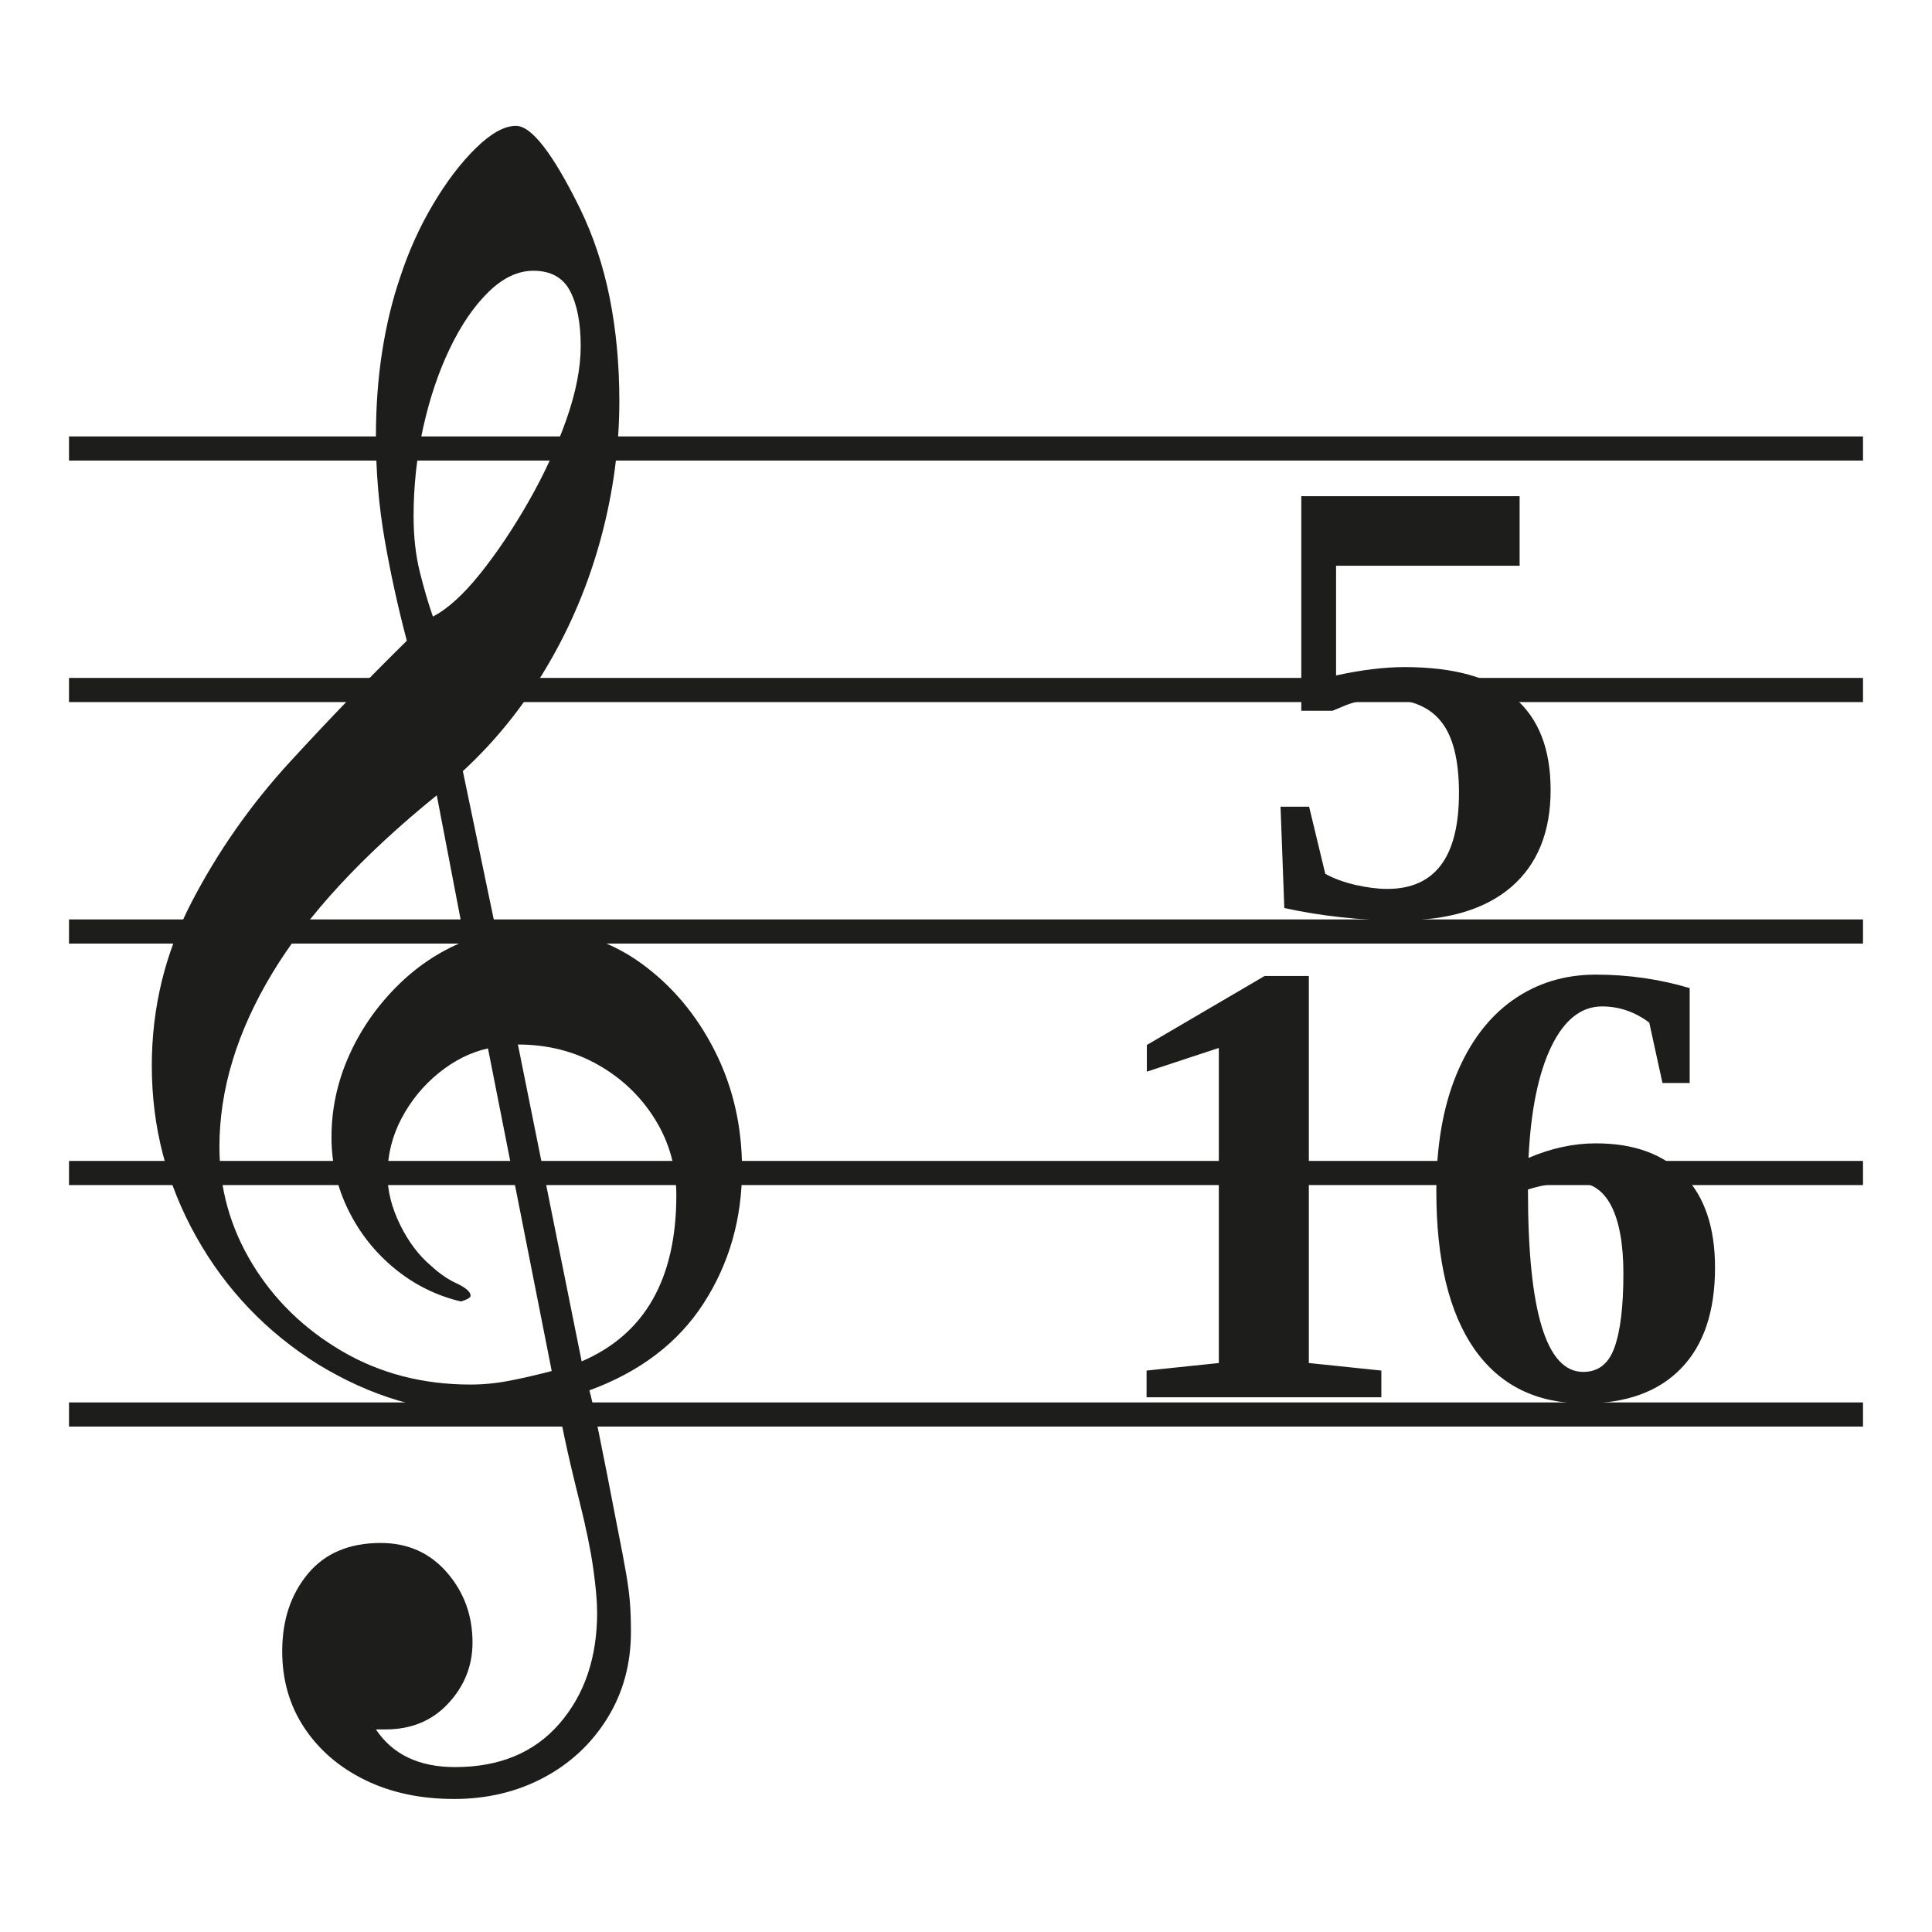
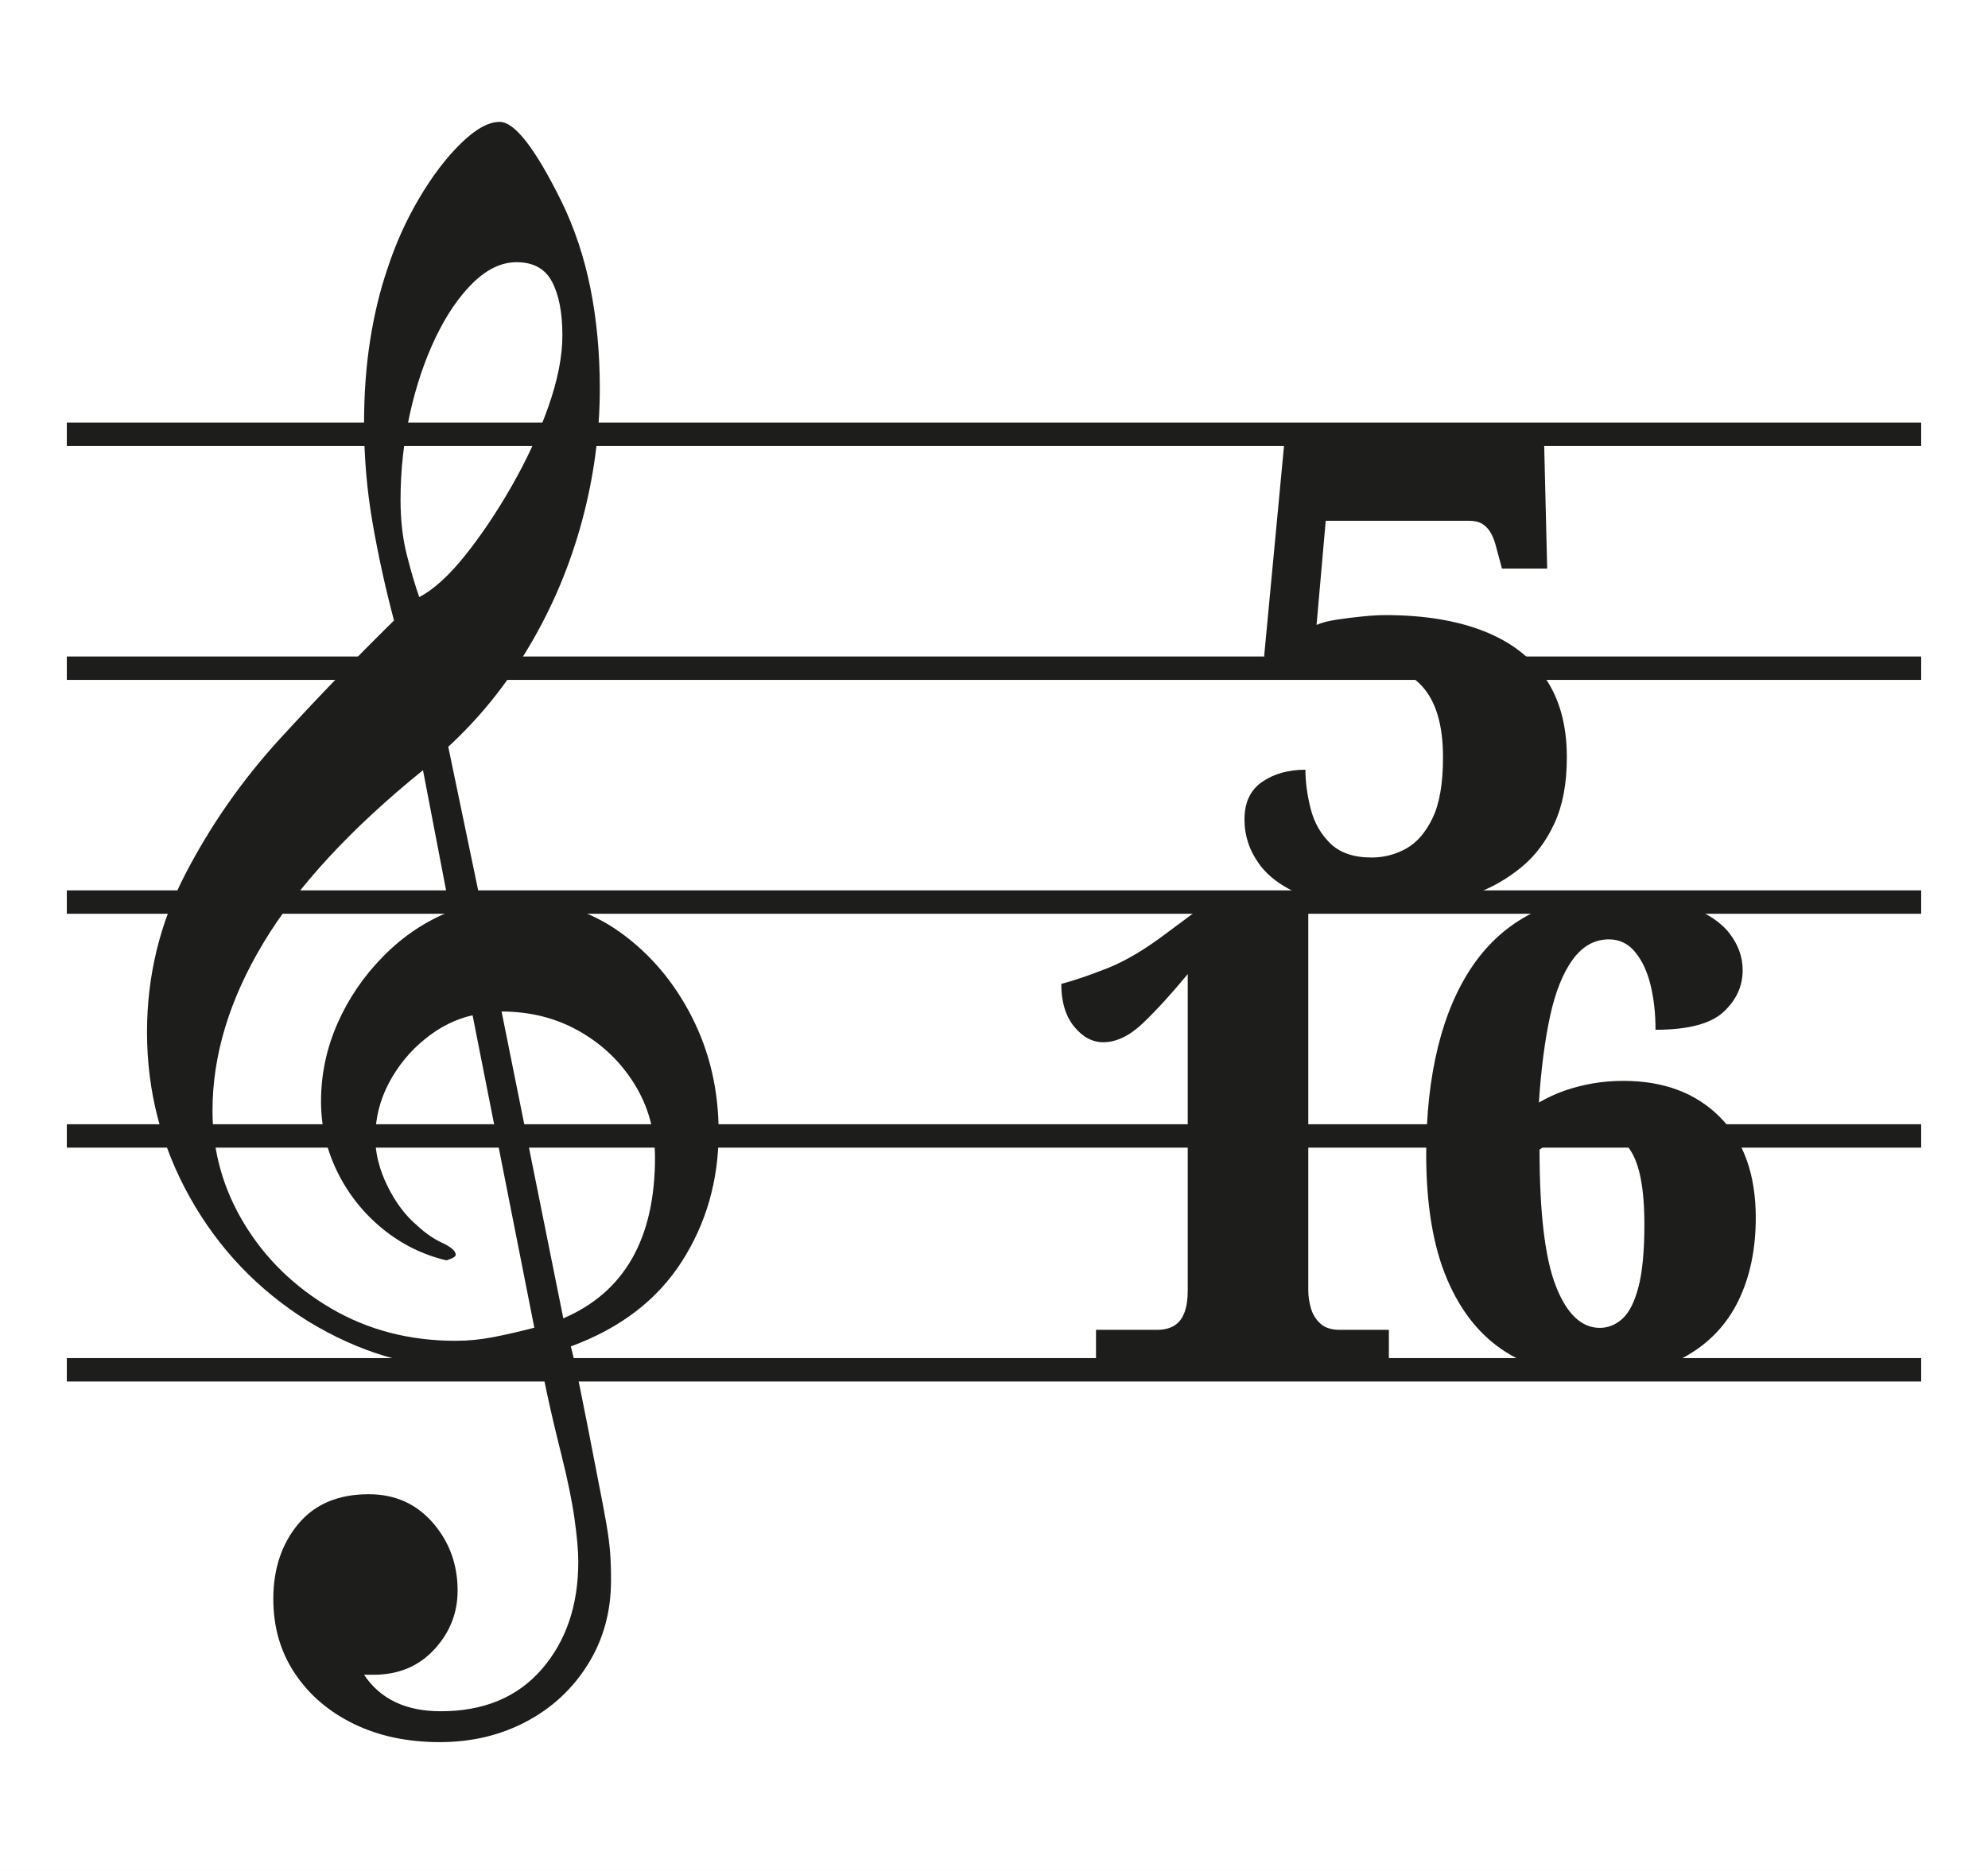
- <svg xmlns="http://www.w3.org/2000/svg" width="112" height="112" viewBox="0 0 112 112" role="img" aria-label="Signature rythmique 5/16">
-   <rect width="112" height="112" fill="#fff" />
-   <line x1="4" y1="26" x2="108" y2="26" stroke="#1d1d1b" stroke-width="1.4" />
-   <line x1="4" y1="40" x2="108" y2="40" stroke="#1d1d1b" stroke-width="1.4" />
-   <line x1="4" y1="54" x2="108" y2="54" stroke="#1d1d1b" stroke-width="1.4" />
-   <line x1="4" y1="68" x2="108" y2="68" stroke="#1d1d1b" stroke-width="1.4" />
-   <line x1="4" y1="82" x2="108" y2="82" stroke="#1d1d1b" stroke-width="1.4" />
+ <svg xmlns="http://www.w3.org/2000/svg" width="119" height="112" viewBox="0 0 119 112" role="img" aria-label="Signature rythmique 5/16">
+   <rect width="119" height="112" fill="#fff" />
+   <line x1="4" y1="26" x2="115" y2="26" stroke="#1d1d1b" stroke-width="1.4" />
+   <line x1="4" y1="40" x2="115" y2="40" stroke="#1d1d1b" stroke-width="1.4" />
+   <line x1="4" y1="54" x2="115" y2="54" stroke="#1d1d1b" stroke-width="1.4" />
+   <line x1="4" y1="68" x2="115" y2="68" stroke="#1d1d1b" stroke-width="1.4" />
+   <line x1="4" y1="82" x2="115" y2="82" stroke="#1d1d1b" stroke-width="1.4" />
  <path transform="translate(6 82) scale(0.056 -0.056)" fill="#1d1d1b" d="M314 801Q300 854 291.0 906.0Q282 958 282 1012Q282 1059 288.5 1100.5Q295 1142 307 1177Q320 1217 341.0 1252.5Q362 1288 385.5 1311.0Q409 1334 427 1334Q451 1334 493 1249Q514 1206 524.0 1156.0Q534 1106 534 1049Q534 978 515.0 907.5Q496 837 459.5 775.0Q423 713 372 666L407 498Q422 500 432.0 501.0Q442 502 447 502Q508 502 556.0 467.5Q604 433 632.5 377.0Q661 321 661 254Q661 177 621.5 115.5Q582 54 503 25Q508 8 532 -117Q538 -147 541.0 -164.5Q544 -182 545.0 -195.0Q546 -208 546 -225Q546 -275 521.5 -314.5Q497 -354 455.5 -376.0Q414 -398 363 -398Q311 -398 271.0 -378.5Q231 -359 208.0 -324.5Q185 -290 185 -245Q185 -197 211.5 -165.0Q238 -133 287 -133Q329 -133 355.5 -163.5Q382 -194 382 -236Q382 -272 357.0 -299.0Q332 -326 292 -326H282Q308 -365 364 -365Q433 -365 472.0 -320.0Q511 -275 511 -205Q511 -188 507.0 -159.5Q503 -131 493 -91Q483 -51 477.5 -25.0Q472 1 470 12Q436 2 390 2Q304 2 222 52Q142 102 96.0 184.0Q50 266 50 361Q50 451 91 530Q132 609 192.5 675.0Q253 741 314 801ZM341 826Q364 838 390.0 870.5Q416 903 440.0 945.0Q464 987 479.0 1029.5Q494 1072 494 1106Q494 1142 483.0 1163.0Q472 1184 445 1184Q421 1184 398.5 1162.0Q376 1140 358.5 1103.5Q341 1067 331.0 1022.0Q321 977 321 930Q321 898 327.5 872.0Q334 846 341 826ZM398 379Q371 373 347.0 353.5Q323 334 308.5 306.5Q294 279 294 248Q294 223 307.0 196.5Q320 170 339 154Q352 142 365 136Q380 129 380 123Q380 120 370 117Q332 126 301.5 151.0Q271 176 253.5 211.5Q236 247 236 287Q236 330 253.5 370.0Q271 410 302.5 442.0Q334 474 374 490L345 641Q229 547 174.5 456.5Q120 366 120 277Q120 212 154.0 156.0Q188 100 247.0 65.5Q306 31 380 31Q400 31 420.5 35.0Q441 39 464 45ZM495 55Q593 97 593 227Q593 270 571.0 305.5Q549 341 512.0 362.0Q475 383 429 383Z" />
-   <g font-family="Georgia, 'Times New Roman', 'DejaVu Serif', serif" font-weight="700" font-size="37.0" fill="#1d1d1b" text-anchor="middle">
-     <text x="82" y="53">5</text>
-     <text x="82" y="81">16</text>
-   </g>
+   <path transform="translate(73.16 54) scale(0.03922 -0.03922)" fill="#1d1d1b" d="M251 -10Q175 -10 127.0 8.5Q79 27 56.5 58.0Q34 89 34 126Q34 165 61.0 183.5Q88 202 127 202Q127 174 135.0 142.5Q143 111 165.0 89.5Q187 68 228 68Q256 68 280.5 81.5Q305 95 321.0 128.0Q337 161 337 221Q337 294 305.5 329.0Q274 364 212 364Q184 364 160.0 359.0Q136 354 110 349L64 375L96 714H491L496 509H427L417 546Q414 557 409.0 565.0Q404 573 396.5 577.5Q389 582 376 582H158L144 423Q155 428 174.5 431.0Q194 434 214.5 436.0Q235 438 249 438Q336 438 398.0 414.0Q460 390 493.0 342.0Q526 294 526 221Q526 161 507.0 120.0Q488 79 457.0 53.5Q426 28 389.5 14.0Q353 0 316.5 -5.0Q280 -10 251 -10Z" />
+   <path transform="translate(62.39 82) scale(0.03922 -0.03922)" fill="#1d1d1b" d="M82 0V61H175Q191 61 201.5 67.5Q212 74 217.0 87.5Q222 101 222 121V604Q184 558 153.5 529.0Q123 500 93 500Q68 500 48.5 524.0Q29 548 29 589Q59 597 99.5 613.0Q140 629 189 666L259 718H406V121Q406 108 410.0 94.0Q414 80 424.5 70.5Q435 61 454 61H529V0Z" />
+   <path transform="translate(83.92 82) scale(0.03922 -0.03922)" fill="#1d1d1b" d="M297 -10Q218 -10 159.5 26.5Q101 63 69.0 138.0Q37 213 37 329Q37 420 55.0 493.0Q73 566 108.5 617.5Q144 669 197.5 696.5Q251 724 322 724Q393 724 436.5 708.0Q480 692 500.0 666.0Q520 640 520 610Q520 573 490.5 546.0Q461 519 387 519Q387 556 379.5 587.0Q372 618 356.0 637.5Q340 657 316 657Q283 657 260.5 626.0Q238 595 226.0 539.5Q214 484 209 408Q228 419 248.0 426.0Q268 433 290.5 437.0Q313 441 338 441Q430 441 485.0 386.0Q540 331 540 232Q540 160 513.5 105.5Q487 51 433.0 20.5Q379 -10 297 -10ZM302 64Q321 64 336.5 78.0Q352 92 361.0 126.5Q370 161 370 222Q370 304 348.0 336.0Q326 368 293 368Q281 368 266.5 363.5Q252 359 237.0 352.0Q222 345 210 336Q210 191 235.0 127.5Q260 64 302 64Z" />
</svg>
